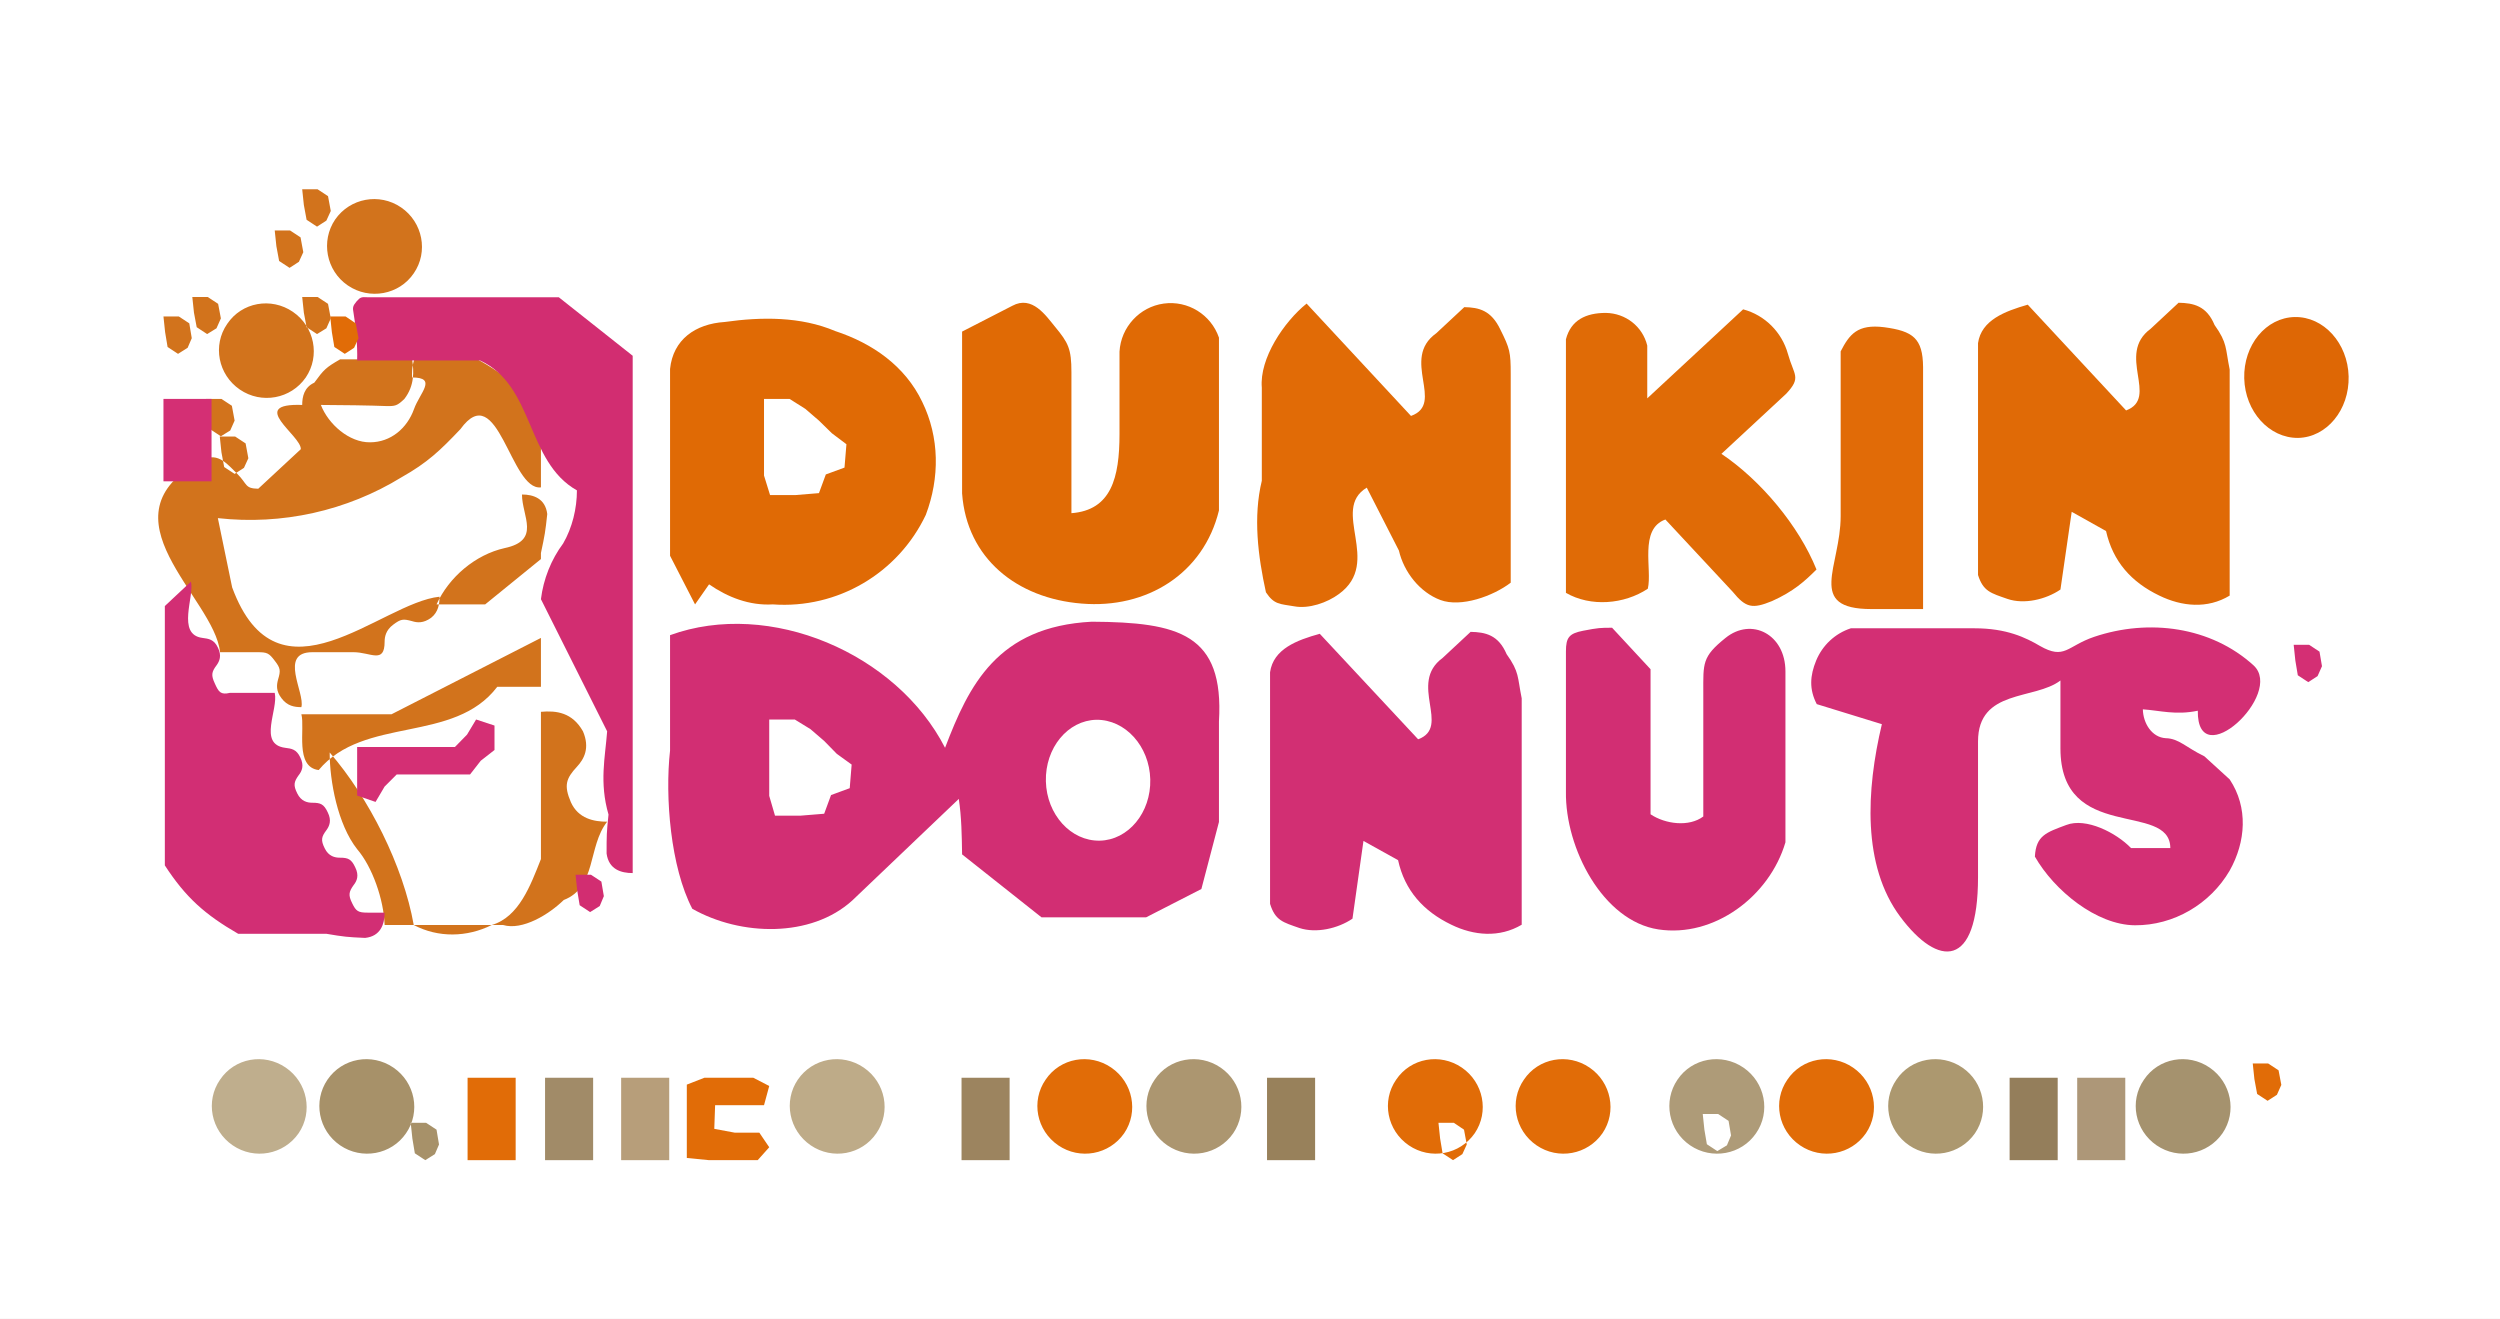
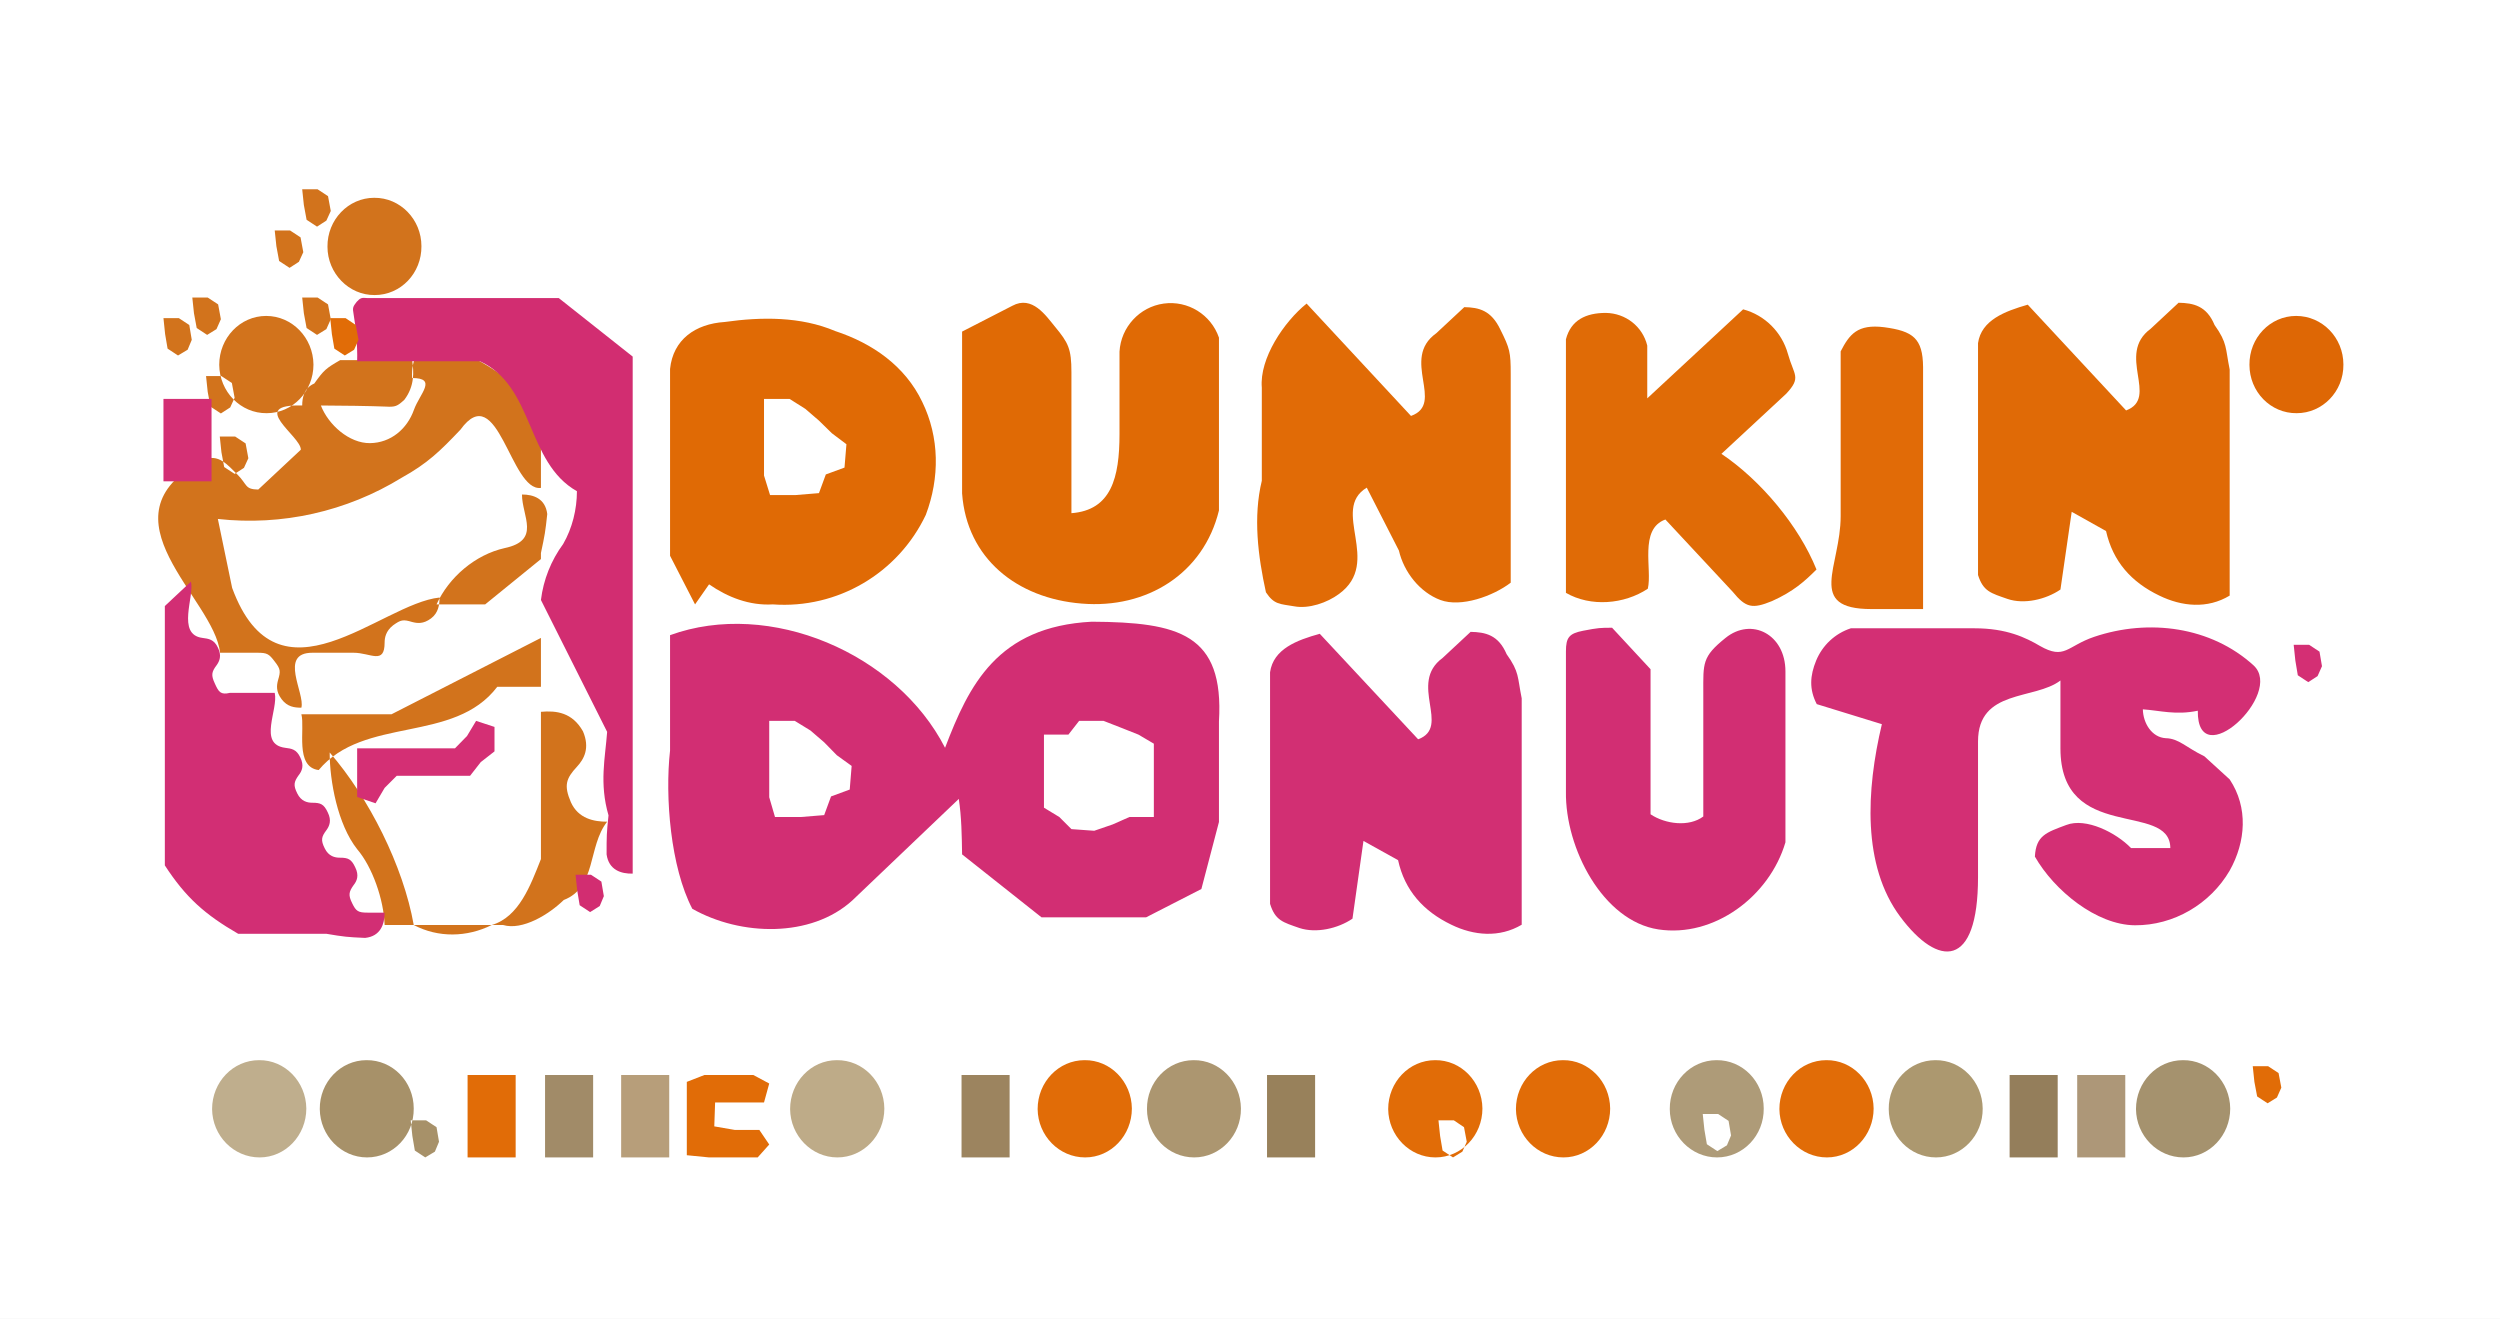
<svg xmlns="http://www.w3.org/2000/svg" viewBox="0 0 91 48" width="91" height="48">
  <rect width="100%" height="100%" fill="#ffffff" />
-   <path data-region="0" d="M35.00 39.23L36.75 39.23L36.75 42.23L35.00 42.23L35.00 39.23Z" fill="#9c845f" fill-rule="evenodd" />
-   <path data-region="1" d="M19.84 39.23L21.59 39.23L21.59 42.23L19.84 42.23L19.84 39.23Z" fill="#a18b68" fill-rule="evenodd" />
-   <path data-region="2" d="M46.12 39.23L47.87 39.23L47.87 42.23L46.12 42.23L46.12 39.23Z" fill="#98815b" fill-rule="evenodd" />
-   <path data-region="3" d="M34.40 27.22C35.27 24.94 36.30 22.81 39.74 22.63C42.91 22.65 44.56 23.07 44.37 26.26L44.37 29.92L43.73 32.36L41.72 33.39L37.91 33.39L35.02 31.10C35.01 30.42 35.00 29.74 34.90 29.08L31.02 32.78C29.52 34.14 26.97 34.08 25.20 33.08C24.41 31.57 24.20 29.01 24.39 27.32L24.39 23.12C28.02 21.80 32.64 23.78 34.40 27.22ZM28.00 26.19L28.00 27.12L28.00 28.04L28.00 28.97L28.21 29.69L29.14 29.69L30.00 29.62L30.25 28.94L30.93 28.69L31.00 27.83L30.46 27.44L30.00 26.97L29.50 26.54L28.93 26.19L28.00 26.19ZM40.03 30.60C38.98 30.62 38.10 29.65 38.07 28.44C38.04 27.22 38.87 26.22 39.91 26.20C40.96 26.19 41.84 27.16 41.87 28.37C41.90 29.58 41.07 30.58 40.03 30.60Z" fill="#d22e73" fill-rule="evenodd" />
+   <path data-region="0" d="M35.00 39.13L36.75 39.13L36.75 42.13L35.00 42.13L35.00 39.13Z" fill="#9c845f" fill-rule="evenodd" />
+   <path data-region="1" d="M19.84 39.13L21.59 39.13L21.59 42.13L19.84 42.13L19.84 39.13Z" fill="#a18b68" fill-rule="evenodd" />
+   <path data-region="2" d="M46.12 39.13L47.87 39.13L47.87 42.13L46.12 42.13L46.12 39.13Z" fill="#98815b" fill-rule="evenodd" />
+   <path data-region="3" d="M34.40 27.22C35.27 24.94 36.30 22.81 39.74 22.63C42.91 22.65 44.56 23.07 44.37 26.26L44.37 29.92L43.73 32.36L41.72 33.39L37.91 33.39L35.02 31.10C35.01 30.42 35.00 29.74 34.90 29.08L31.02 32.78C29.52 34.14 26.97 34.08 25.20 33.08C24.41 31.57 24.20 29.01 24.39 27.32L24.39 23.12C28.02 21.80 32.64 23.78 34.40 27.22ZM28.00 26.24L28.00 27.17L28.00 28.09L28.00 29.02L28.21 29.74L29.14 29.74L30.00 29.67L30.25 28.99L30.93 28.74L31.00 27.88L30.46 27.49L30.00 27.02L29.50 26.59L28.93 26.24L28.00 26.24ZM38.00 26.74L38.00 27.63L38.00 28.51L38.00 29.40L38.56 29.74L39.00 30.18L39.83 30.24L40.50 30.01L41.11 29.74L42.00 29.74L42.00 28.85L42.00 27.96L42.00 27.07L41.44 26.74L40.81 26.49L40.17 26.24L39.28 26.24L38.89 26.74L38.00 26.74Z" fill="#d22e73" fill-rule="evenodd" />
  <path data-region="4" d="M79.00 30.87C78.99 29.15 75.00 30.70 75.00 27.24L75.00 24.77C74.06 25.49 72.00 25.07 72.00 26.99L72.00 31.93C72.00 35.28 70.55 35.22 69.17 33.37C67.78 31.51 67.93 28.76 68.50 26.36L66.13 25.63C65.85 25.09 65.88 24.60 66.11 24.04C66.34 23.49 66.79 23.06 67.37 22.87L71.88 22.87C73.04 22.87 73.74 23.21 74.25 23.51C75.16 24.03 75.23 23.52 76.23 23.18C78.22 22.51 80.48 22.81 82.03 24.22C83.16 25.26 79.97 28.23 80.00 25.87C79.20 26.04 78.61 25.86 78.00 25.82C78.01 26.33 78.33 26.84 78.83 26.87C79.31 26.88 79.56 27.20 80.24 27.53L81.16 28.37C81.84 29.39 81.75 30.64 81.16 31.69C80.45 32.91 79.12 33.69 77.71 33.68C76.31 33.67 74.77 32.41 74.07 31.18C74.11 30.41 74.49 30.30 75.21 30.03C75.93 29.75 77.03 30.31 77.57 30.87L79.00 30.87Z" fill="#d32f74" fill-rule="evenodd" />
-   <path data-region="5" d="M5.95 11.52L6.51 11.52L6.89 11.77L6.98 12.31L6.83 12.66L6.48 12.88L6.10 12.63L6.01 12.09L5.95 11.52ZM19.69 17.74C18.58 17.88 18.13 13.73 16.76 15.62C16.02 16.40 15.56 16.84 14.62 17.37C12.62 18.60 10.26 19.12 7.93 18.86L8.45 21.38C10.12 25.91 13.85 21.94 16.00 21.72C16.00 21.97 15.96 22.28 15.69 22.49C15.41 22.69 15.19 22.67 15.00 22.61C14.67 22.52 14.59 22.53 14.31 22.74C14.04 22.94 14.00 23.19 14.00 23.36C14.00 24.18 13.49 23.74 12.87 23.74L11.37 23.74C10.13 23.74 11.11 25.22 10.97 25.74C10.72 25.74 10.46 25.70 10.25 25.42C10.04 25.15 10.07 24.93 10.12 24.74C10.22 24.41 10.21 24.32 10.00 24.05C9.79 23.77 9.72 23.74 9.37 23.74L8.01 23.74C7.81 21.74 3.49 18.80 7.37 16.74C7.95 16.43 8.32 16.95 8.63 17.24C9.02 17.63 8.90 17.78 9.40 17.79L10.95 16.35C10.97 15.85 8.98 14.67 11.00 14.74C11.00 14.44 11.07 14.10 11.44 13.93C11.79 13.45 11.86 13.38 12.38 13.08L15.00 13.08C15.07 13.52 15.09 14.04 14.72 14.52C14.46 14.77 14.39 14.79 14.04 14.78C13.59 14.76 12.32 14.74 11.68 14.74C11.95 15.44 12.71 16.11 13.47 16.10C14.22 16.10 14.82 15.59 15.07 14.89C15.28 14.30 15.93 13.74 15.00 13.74C14.87 10.81 19.65 14.32 19.69 15.11L19.69 17.74ZM7.00 10.81L7.56 10.81L7.94 11.06L8.04 11.59L7.88 11.95L7.54 12.16L7.16 11.91L7.06 11.38L7.00 10.81ZM7.50 14.52L8.06 14.52L8.44 14.77L8.54 15.31L8.38 15.67L8.04 15.88L7.66 15.63L7.56 15.09L7.50 14.52ZM8.73 14.18C7.94 13.64 7.73 12.57 8.27 11.79C8.80 11.00 9.87 10.81 10.66 11.35C11.45 11.89 11.66 12.96 11.13 13.74C10.59 14.52 9.52 14.72 8.73 14.18ZM8.00 15.89L8.56 15.89L8.94 16.14L9.04 16.68L8.88 17.03L8.54 17.25L8.16 17.00L8.06 16.46L8.00 15.89ZM10.00 8.39L10.56 8.39L10.94 8.64L11.04 9.18L10.88 9.53L10.54 9.75L10.16 9.50L10.06 8.96L10.00 8.39ZM11.00 6.89L11.56 6.89L11.94 7.14L12.04 7.68L11.88 8.03L11.54 8.25L11.16 8.00L11.06 7.46L11.00 6.89ZM11.00 10.81L11.56 10.81L11.94 11.06L12.04 11.59L11.88 11.95L11.54 12.16L11.16 11.91L11.06 11.38L11.00 10.81ZM19.00 18.00C19.41 18.00 19.85 18.14 19.92 18.71C19.85 19.37 19.83 19.47 19.69 20.13L19.69 25.00L18.10 25.00C16.52 27.08 13.25 26.05 11.60 28.03C10.72 27.92 11.11 26.52 10.97 26.00L14.25 26.00L19.69 23.22L19.69 20.35L17.66 22.00L15.89 22.00C16.34 21.01 17.30 20.19 18.37 19.95C19.70 19.67 19.00 18.79 19.00 18.00ZM12.66 10.39C11.87 9.85 11.67 8.77 12.20 7.99C12.74 7.21 13.81 7.01 14.60 7.55C15.39 8.09 15.60 9.17 15.06 9.95C14.53 10.73 13.45 10.93 12.66 10.39ZM12.00 27.39C13.43 29.04 14.68 31.52 15.06 33.67C15.95 34.14 17.00 34.12 17.90 33.67C18.89 33.38 19.31 32.23 19.69 31.27L19.69 25.91C20.25 25.86 20.83 25.93 21.22 26.62C21.48 27.23 21.26 27.63 21.00 27.91C20.60 28.34 20.52 28.59 20.78 29.20C21.05 29.80 21.62 29.91 22.10 29.91C21.39 30.81 21.72 32.30 20.52 32.76C19.99 33.28 19.02 33.88 18.31 33.67L14.00 33.67C13.97 32.74 13.55 31.55 13.00 30.91C12.29 30.01 12.00 28.43 12.00 27.39Z" fill="#d2731c" fill-rule="evenodd" />
+   <path data-region="5" d="M5.95 11.58L6.51 11.58L6.89 11.83L6.98 12.37L6.83 12.73L6.48 12.94L6.10 12.69L6.01 12.16L5.95 11.58ZM19.69 17.76C18.58 17.91 18.13 13.75 16.76 15.64C16.02 16.42 15.56 16.87 14.62 17.39C12.62 18.62 10.26 19.15 7.93 18.89L8.45 21.40C10.12 25.94 13.85 21.97 16.00 21.75C16.00 22.00 15.96 22.31 15.69 22.51C15.41 22.72 15.19 22.69 15.00 22.64C14.67 22.54 14.59 22.56 14.31 22.76C14.04 22.97 14.00 23.22 14.00 23.39C14.00 24.21 13.49 23.76 12.87 23.76L11.37 23.76C10.13 23.76 11.11 25.24 10.97 25.76C10.72 25.76 10.46 25.73 10.25 25.45C10.04 25.17 10.07 24.95 10.12 24.76C10.22 24.43 10.21 24.35 10.00 24.08C9.79 23.80 9.72 23.76 9.37 23.76L8.01 23.76C7.81 21.77 3.49 18.83 7.37 16.76C7.95 16.46 8.32 16.97 8.63 17.26C9.02 17.65 8.90 17.81 9.40 17.82L10.95 16.37C10.97 15.88 8.98 14.70 11.00 14.76C11.00 14.47 11.07 14.12 11.44 13.96C11.79 13.47 11.86 13.41 12.38 13.11L15.00 13.11C15.07 13.54 15.09 14.06 14.72 14.55C14.46 14.79 14.39 14.82 14.04 14.80C13.59 14.78 12.32 14.76 11.68 14.76C11.95 15.46 12.71 16.14 13.47 16.13C14.22 16.12 14.82 15.62 15.07 14.91C15.28 14.33 15.93 13.76 15.00 13.76C14.87 10.83 19.65 14.34 19.69 15.14L19.69 17.76ZM7.00 10.83L7.56 10.83L7.94 11.08L8.04 11.62L7.88 11.98L7.54 12.19L7.16 11.94L7.06 11.40L7.00 10.83ZM7.50 13.69L8.06 13.69L8.44 13.94L8.54 14.48L8.38 14.83L8.04 15.05L7.66 14.80L7.56 14.26L7.50 13.69ZM11.41 13.27C11.41 14.25 10.65 15.04 9.71 15.04C8.76 15.05 7.99 14.26 7.98 13.28C7.98 12.30 8.74 11.50 9.69 11.50C10.63 11.50 11.40 12.29 11.41 13.27ZM8.00 15.89L8.56 15.89L8.94 16.14L9.04 16.68L8.88 17.03L8.54 17.25L8.16 17.00L8.06 16.46L8.00 15.89ZM10.00 8.39L10.56 8.39L10.94 8.64L11.04 9.18L10.88 9.53L10.54 9.75L10.16 9.50L10.06 8.96L10.00 8.39ZM11.00 6.89L11.56 6.89L11.94 7.14L12.04 7.68L11.88 8.03L11.54 8.25L11.16 8.00L11.06 7.46L11.00 6.89ZM11.00 10.83L11.56 10.83L11.94 11.08L12.04 11.62L11.88 11.98L11.54 12.19L11.16 11.94L11.06 11.40L11.00 10.83ZM19.00 18.00C19.41 18.00 19.85 18.14 19.92 18.71C19.85 19.37 19.83 19.47 19.69 20.13L19.69 25.00L18.10 25.00C16.52 27.08 13.25 26.05 11.60 28.03C10.72 27.92 11.11 26.52 10.97 26.00L14.25 26.00L19.69 23.22L19.69 20.35L17.66 22.00L15.89 22.00C16.34 21.01 17.30 20.19 18.37 19.95C19.70 19.67 19.00 18.79 19.00 18.00ZM15.34 8.96C15.35 9.94 14.59 10.74 13.64 10.74C12.70 10.75 11.92 9.95 11.92 8.98C11.91 8.00 12.68 7.20 13.62 7.20C14.57 7.19 15.34 7.99 15.34 8.96ZM12.00 27.39C13.43 29.04 14.68 31.52 15.06 33.67C15.95 34.14 17.00 34.12 17.90 33.67C18.89 33.38 19.31 32.23 19.69 31.27L19.69 25.91C20.25 25.86 20.83 25.93 21.22 26.62C21.48 27.23 21.26 27.63 21.00 27.91C20.60 28.34 20.52 28.59 20.78 29.20C21.05 29.80 21.62 29.91 22.10 29.91C21.39 30.81 21.72 32.30 20.52 32.76C19.99 33.28 19.02 33.88 18.31 33.67L14.00 33.67C13.97 32.74 13.55 31.55 13.00 30.91C12.29 30.01 12.00 28.43 12.00 27.39Z" fill="#d2731c" fill-rule="evenodd" />
  <path data-region="6" d="M49.23 33.44C48.70 33.80 47.91 33.98 47.30 33.78C46.70 33.57 46.42 33.51 46.23 32.90L46.23 24.47C46.35 23.62 47.21 23.30 48.04 23.07L51.62 26.91C52.84 26.46 51.24 24.88 52.51 23.95L53.53 23.00C54.07 23.01 54.54 23.11 54.84 23.81C55.31 24.47 55.23 24.63 55.39 25.42L55.39 33.66C54.58 34.14 53.65 34.06 52.83 33.66C51.81 33.17 51.13 32.41 50.89 31.31L49.63 30.61L49.23 33.44Z" fill="#d22f73" fill-rule="evenodd" />
  <path data-region="7" d="M54.99 21.21C54.35 21.70 53.18 22.12 52.43 21.84C51.68 21.56 51.10 20.82 50.92 20.04L49.75 17.75C48.41 18.56 50.33 20.46 48.74 21.62C48.31 21.94 47.64 22.17 47.11 22.07C46.58 21.98 46.38 22.01 46.08 21.56C45.79 20.24 45.61 18.82 45.93 17.50L45.93 14.11C45.84 13.05 46.73 11.72 47.56 11.05L51.36 15.14C52.62 14.69 50.96 13.07 52.28 12.13L53.30 11.18C53.84 11.19 54.28 11.30 54.61 11.99C54.96 12.69 54.99 12.82 54.99 13.61L54.99 21.21Z" fill="#e16b06" fill-rule="evenodd" />
  <path data-region="8" d="M25.30 22.00L24.39 20.23L24.39 13.43C24.50 12.36 25.31 11.79 26.38 11.72C27.73 11.53 29.15 11.52 30.40 12.05C31.77 12.50 32.95 13.33 33.57 14.63C34.20 15.92 34.21 17.39 33.70 18.74C32.69 20.87 30.48 22.17 28.13 22.00C27.28 22.05 26.49 21.74 25.81 21.27ZM27.81 14.52L27.81 15.45L27.81 16.38L27.81 17.31L28.03 18.02L28.96 18.02L29.81 17.95L30.06 17.27L30.74 17.02L30.81 16.17L30.28 15.77L29.81 15.31L29.31 14.88L28.74 14.52L27.81 14.52Z" fill="#e06a05" fill-rule="evenodd" />
  <path data-region="9" d="M75.00 21.46C74.47 21.82 73.68 22.01 73.07 21.80C72.47 21.59 72.19 21.53 72.00 20.93L72.00 12.49C72.12 11.65 72.98 11.33 73.81 11.09L77.39 14.94C78.61 14.48 77.01 12.91 78.28 11.97L79.30 11.02C79.84 11.03 80.32 11.13 80.61 11.83C81.08 12.49 81.00 12.66 81.16 13.45L81.16 21.68C80.35 22.17 79.42 22.08 78.60 21.68C77.58 21.19 76.91 20.44 76.66 19.33L75.41 18.63L75.00 21.46Z" fill="#e06a06" fill-rule="evenodd" />
  <path data-region="10" d="M39.00 18.68C40.45 18.57 40.75 17.39 40.75 15.80L40.75 12.80C40.80 11.91 41.48 11.17 42.36 11.05C43.24 10.93 44.08 11.45 44.37 12.29L44.37 18.58C43.81 20.88 41.74 22.17 39.37 21.97C37.01 21.78 35.19 20.32 35.02 17.96L35.02 12.07L36.85 11.13C37.57 10.74 38.07 11.49 38.40 11.89C38.89 12.48 39.00 12.70 39.00 13.55L39.00 18.68Z" fill="#e06a05" fill-rule="evenodd" />
  <path data-region="11" d="M66.12 20.73C65.69 21.16 65.28 21.53 64.50 21.88C63.79 22.17 63.55 22.13 63.07 21.54L60.62 18.91C59.65 19.26 60.15 20.73 59.98 21.43C59.12 22.00 57.90 22.10 57.00 21.58L57.00 12.35C57.18 11.65 57.73 11.39 58.45 11.39C59.17 11.40 59.79 11.88 59.96 12.58L59.96 14.50L63.45 11.26C64.24 11.47 64.86 12.09 65.08 12.88C65.30 13.67 65.58 13.73 65.02 14.33L62.66 16.52C64.09 17.48 65.48 19.14 66.12 20.73Z" fill="#e06b06" fill-rule="evenodd" />
  <path data-region="12" d="M58.68 22.85L60.08 24.36L60.08 29.64C60.62 30.00 61.48 30.11 62.00 29.72L62.00 25.21C62.00 24.14 61.95 23.91 62.81 23.22C63.75 22.46 64.99 23.08 64.99 24.44L64.99 30.66C64.41 32.63 62.39 34.14 60.36 33.83C58.34 33.52 56.97 30.87 57.00 28.82L57.00 23.71C57.00 23.20 57.12 23.06 57.62 22.96C58.19 22.85 58.26 22.85 58.68 22.85Z" fill="#d22e73" fill-rule="evenodd" />
-   <path data-region="13" d="M23.03 31.78C22.61 31.78 22.16 31.65 22.08 31.07C22.08 30.41 22.08 30.31 22.15 29.65C21.81 28.48 22.03 27.56 22.10 26.62L19.69 21.81C19.78 21.08 20.06 20.37 20.50 19.78C20.83 19.21 21.00 18.51 21.00 17.85C19.14 16.80 19.46 14.03 17.47 13.12L13.00 13.12C13.02 12.54 12.94 11.80 12.87 11.40C12.83 11.19 12.84 11.14 12.98 10.97C13.12 10.81 13.16 10.81 13.38 10.82L20.34 10.82L23.03 12.95L23.03 31.78ZM20.95 31.84L21.51 31.84L21.89 32.09L21.98 32.62L21.83 32.98L21.48 33.20L21.10 32.95L21.01 32.41L20.95 31.84Z" fill="#d22d71" fill-rule="evenodd" />
+   <path data-region="13" d="M23.03 31.80C22.61 31.81 22.16 31.67 22.08 31.10C22.08 30.43 22.08 30.34 22.15 29.68C21.81 28.51 22.03 27.59 22.10 26.64L19.69 21.84C19.78 21.10 20.06 20.40 20.50 19.80C20.83 19.23 21.00 18.54 21.00 17.88C19.14 16.83 19.46 14.06 17.47 13.15L13.00 13.15C13.02 12.56 12.94 11.83 12.87 11.43C12.83 11.21 12.84 11.17 12.98 10.99C13.12 10.84 13.16 10.83 13.38 10.85L20.34 10.85L23.03 12.98L23.03 31.80ZM20.95 31.84L21.51 31.84L21.89 32.09L21.98 32.62L21.83 32.98L21.48 33.20L21.10 32.95L21.01 32.41L20.95 31.84Z" fill="#d22d71" fill-rule="evenodd" />
  <path data-region="14" d="M14.00 33.22C14.00 33.63 13.86 34.08 13.29 34.14C12.63 34.11 12.53 34.10 11.88 33.99L8.67 33.99C7.46 33.29 6.76 32.67 6.00 31.50L6.00 22.06L6.95 21.17C7.09 21.69 6.41 23.10 7.37 23.22C7.59 23.25 7.79 23.27 7.93 23.57C8.08 23.87 7.99 24.07 7.88 24.22C7.70 24.46 7.68 24.58 7.82 24.88C7.96 25.19 8.03 25.30 8.37 25.22L10.00 25.22C10.14 25.83 9.38 27.09 10.38 27.22C10.61 27.25 10.79 27.27 10.93 27.57C11.08 27.87 10.99 28.07 10.87 28.22C10.70 28.46 10.67 28.58 10.82 28.88C10.96 29.17 11.19 29.22 11.37 29.22C11.67 29.22 11.79 29.27 11.93 29.57C12.08 29.87 11.99 30.07 11.88 30.22C11.70 30.46 11.67 30.58 11.82 30.88C11.96 31.17 12.19 31.22 12.37 31.22C12.67 31.22 12.79 31.27 12.93 31.57C13.08 31.87 12.99 32.07 12.87 32.22C12.70 32.46 12.67 32.58 12.82 32.88C12.96 33.17 13.04 33.22 13.38 33.22L14.00 33.22Z" fill="#d22e74" fill-rule="evenodd" />
  <path data-region="15" d="M70.00 22.17L68.12 22.17C65.73 22.17 67.00 20.63 67.00 18.79L67.00 12.79C67.32 12.17 67.61 11.79 68.58 11.91C69.63 12.05 69.99 12.31 70.00 13.36L70.00 22.17Z" fill="#e16b07" fill-rule="evenodd" />
-   <path data-region="16" d="M81.69 13.77C81.66 12.56 82.48 11.56 83.53 11.54C84.58 11.52 85.46 12.49 85.49 13.70C85.52 14.92 84.69 15.92 83.65 15.94C82.60 15.95 81.72 14.98 81.69 13.77Z" fill="#de6705" fill-rule="evenodd" />
-   <path data-region="17" d="M61.52 41.69C60.73 41.15 60.53 40.08 61.06 39.30C61.59 38.51 62.67 38.32 63.46 38.86C64.25 39.40 64.46 40.47 63.92 41.25C63.39 42.03 62.31 42.23 61.52 41.69ZM61.98 40.55L62.54 40.55L62.92 40.80L63.01 41.33L62.86 41.69L62.51 41.90L62.13 41.65L62.04 41.12L61.98 40.55Z" fill="#ae9b78" fill-rule="evenodd" />
-   <path data-region="18" d="M42.49 41.69C41.70 41.15 41.49 40.08 42.03 39.30C42.56 38.51 43.64 38.32 44.43 38.86C45.22 39.40 45.42 40.47 44.89 41.25C44.35 42.03 43.28 42.23 42.49 41.69Z" fill="#ac9670" fill-rule="evenodd" />
-   <path data-region="19" d="M69.49 41.69C68.70 41.15 68.49 40.08 69.03 39.30C69.56 38.51 70.64 38.32 71.43 38.86C72.22 39.40 72.42 40.47 71.89 41.25C71.35 42.03 70.28 42.23 69.49 41.69Z" fill="#ac986f" fill-rule="evenodd" />
-   <path data-region="20" d="M78.50 41.69C77.71 41.15 77.50 40.08 78.04 39.30C78.57 38.51 79.64 38.32 80.43 38.86C81.22 39.40 81.43 40.47 80.90 41.25C80.36 42.03 79.29 42.23 78.50 41.69Z" fill="#a5926e" fill-rule="evenodd" />
-   <path data-region="21" d="M12.38 41.69C11.59 41.15 11.39 40.08 11.92 39.30C12.46 38.51 13.53 38.32 14.32 38.86C15.11 39.40 15.32 40.47 14.78 41.25C14.25 42.03 13.17 42.23 12.38 41.69ZM14.95 40.87L15.51 40.87L15.89 41.12L15.98 41.66L15.83 42.01L15.48 42.23L15.10 41.98L15.01 41.44L14.95 40.87Z" fill="#a79169" fill-rule="evenodd" />
-   <path data-region="22" d="M55.93 41.69C55.14 41.15 54.93 40.08 55.47 39.30C56.00 38.51 57.07 38.32 57.86 38.86C58.65 39.40 58.86 40.47 58.33 41.25C57.79 42.03 56.72 42.23 55.93 41.69Z" fill="#e16c07" fill-rule="evenodd" />
-   <path data-region="23" d="M25.00 39.48L25.64 39.23L26.53 39.23L27.42 39.23L28.00 39.53L27.81 40.23L26.92 40.23L26.03 40.23L26.00 41.09L26.75 41.23L27.64 41.23L28.00 41.76L27.58 42.23L26.69 42.23L25.81 42.23L25.00 42.15L25.00 41.26L25.00 40.37L25.00 39.48Z" fill="#e16c07" fill-rule="evenodd" />
-   <path data-region="24" d="M38.52 41.69C37.73 41.15 37.52 40.08 38.06 39.30C38.59 38.51 39.66 38.32 40.45 38.86C41.24 39.40 41.45 40.47 40.92 41.25C40.38 42.03 39.31 42.23 38.52 41.69Z" fill="#e16c07" fill-rule="evenodd" />
-   <path data-region="25" d="M65.52 41.69C64.73 41.15 64.52 40.08 65.06 39.30C65.59 38.51 66.66 38.32 67.45 38.86C68.24 39.40 68.45 40.47 67.92 41.25C67.38 42.03 66.31 42.23 65.52 41.69Z" fill="#e16c07" fill-rule="evenodd" />
-   <path data-region="26" d="M8.47 41.69C7.68 41.15 7.47 40.08 8.01 39.30C8.54 38.51 9.61 38.32 10.40 38.86C11.19 39.40 11.40 40.47 10.87 41.25C10.33 42.03 9.26 42.23 8.47 41.69Z" fill="#bfae8d" fill-rule="evenodd" />
-   <path data-region="27" d="M29.51 41.69C28.72 41.15 28.51 40.08 29.04 39.30C29.58 38.51 30.65 38.32 31.44 38.86C32.23 39.40 32.44 40.47 31.90 41.25C31.37 42.03 30.30 42.23 29.51 41.69Z" fill="#beab88" fill-rule="evenodd" />
-   <path data-region="28" d="M13.00 27.19L13.89 27.19L14.78 27.19L15.67 27.19L16.56 27.19L17.00 26.74L17.33 26.19L18.00 26.41L18.00 27.30L17.50 27.69L17.11 28.19L16.22 28.19L15.33 28.19L14.44 28.19L14.00 28.63L13.67 29.19L13.00 28.96L13.00 28.08L13.00 27.19Z" fill="#d42f74" fill-rule="evenodd" />
-   <path data-region="29" d="M51.28 41.69C50.49 41.15 50.28 40.08 50.82 39.30C51.35 38.51 52.42 38.32 53.21 38.86C54.00 39.40 54.21 40.47 53.68 41.25C53.14 42.03 52.07 42.23 51.28 41.69ZM52.36 40.87L52.92 40.87L53.29 41.12L53.39 41.66L53.23 42.01L52.89 42.23L52.51 41.98L52.42 41.44L52.36 40.87Z" fill="#e16c07" fill-rule="evenodd" />
-   <path data-region="30" d="M17.02 39.23L18.77 39.23L18.77 42.23L17.02 42.23L17.02 39.23Z" fill="#e16c07" fill-rule="evenodd" />
-   <path data-region="31" d="M73.15 39.23L74.90 39.23L74.90 42.23L73.15 42.23L73.15 39.23Z" fill="#947e5b" fill-rule="evenodd" />
+   <path data-region="16" d="M81.88 13.28C81.87 12.30 82.63 11.50 83.58 11.50C84.53 11.50 85.30 12.29 85.30 13.27C85.31 14.25 84.54 15.04 83.60 15.04C82.65 15.05 81.88 14.26 81.88 13.28Z" fill="#de6705" fill-rule="evenodd" />
+   <path data-region="17" d="M64.20 40.35C64.21 41.33 63.45 42.13 62.50 42.13C61.56 42.13 60.78 41.34 60.78 40.37C60.77 39.39 61.54 38.59 62.48 38.59C63.43 38.58 64.20 39.37 64.20 40.35ZM61.98 40.55L62.54 40.55L62.92 40.80L63.01 41.33L62.86 41.69L62.51 41.90L62.13 41.65L62.04 41.12L61.98 40.55Z" fill="#ae9b78" fill-rule="evenodd" />
+   <path data-region="18" d="M45.17 40.35C45.18 41.33 44.41 42.13 43.47 42.13C42.52 42.13 41.75 41.34 41.75 40.37C41.74 39.39 42.50 38.59 43.45 38.59C44.39 38.58 45.16 39.37 45.17 40.35Z" fill="#ac9670" fill-rule="evenodd" />
+   <path data-region="19" d="M72.17 40.35C72.18 41.33 71.41 42.13 70.47 42.13C69.52 42.13 68.75 41.34 68.75 40.37C68.74 39.39 69.50 38.59 70.45 38.59C71.39 38.58 72.16 39.37 72.17 40.35Z" fill="#ac986f" fill-rule="evenodd" />
+   <path data-region="20" d="M81.18 40.35C81.18 41.33 80.42 42.13 79.48 42.13C78.53 42.13 77.76 41.34 77.75 40.37C77.75 39.39 78.51 38.59 79.46 38.59C80.40 38.58 81.17 39.37 81.18 40.35Z" fill="#a5926e" fill-rule="evenodd" />
+   <path data-region="21" d="M15.06 40.35C15.07 41.33 14.31 42.13 13.36 42.13C12.42 42.13 11.65 41.34 11.64 40.37C11.63 39.39 12.40 38.59 13.34 38.59C14.29 38.58 15.06 39.37 15.06 40.35ZM14.95 40.78L15.51 40.78L15.89 41.03L15.98 41.56L15.83 41.92L15.48 42.13L15.10 41.88L15.01 41.35L14.95 40.78Z" fill="#a79169" fill-rule="evenodd" />
+   <path data-region="22" d="M58.61 40.35C58.61 41.33 57.85 42.13 56.91 42.13C55.96 42.13 55.19 41.34 55.18 40.37C55.18 39.39 55.94 38.59 56.89 38.59C57.83 38.58 58.60 39.37 58.61 40.35Z" fill="#e16c07" fill-rule="evenodd" />
+   <path data-region="23" d="M25.00 39.38L25.64 39.13L26.53 39.13L27.42 39.13L28.00 39.44L27.81 40.13L26.92 40.13L26.03 40.13L26.00 41.00L26.75 41.13L27.64 41.13L28.00 41.66L27.58 42.13L26.69 42.13L25.81 42.13L25.00 42.05L25.00 41.16L25.00 40.27L25.00 39.38Z" fill="#e16c07" fill-rule="evenodd" />
+   <path data-region="24" d="M41.20 40.35C41.20 41.33 40.44 42.13 39.50 42.13C38.55 42.13 37.78 41.34 37.77 40.37C37.77 39.39 38.53 38.59 39.48 38.59C40.42 38.58 41.19 39.37 41.20 40.35Z" fill="#e16c07" fill-rule="evenodd" />
+   <path data-region="25" d="M68.20 40.35C68.20 41.33 67.44 42.13 66.50 42.13C65.55 42.13 64.78 41.34 64.77 40.37C64.77 39.39 65.53 38.59 66.48 38.59C67.42 38.58 68.19 39.37 68.20 40.35Z" fill="#e16c07" fill-rule="evenodd" />
+   <path data-region="26" d="M11.15 40.35C11.15 41.33 10.39 42.13 9.45 42.13C8.50 42.13 7.73 41.34 7.72 40.37C7.72 39.39 8.48 38.59 9.43 38.59C10.37 38.58 11.14 39.37 11.15 40.35Z" fill="#bfae8d" fill-rule="evenodd" />
+   <path data-region="27" d="M32.19 40.35C32.19 41.33 31.43 42.13 30.48 42.13C29.54 42.13 28.77 41.34 28.76 40.37C28.76 39.39 29.52 38.59 30.46 38.59C31.41 38.58 32.18 39.37 32.19 40.35Z" fill="#beab88" fill-rule="evenodd" />
+   <path data-region="28" d="M13.00 27.24L13.89 27.24L14.78 27.24L15.67 27.24L16.56 27.24L17.00 26.79L17.33 26.24L18.00 26.46L18.00 27.35L17.50 27.74L17.11 28.24L16.22 28.24L15.33 28.24L14.44 28.24L14.00 28.68L13.67 29.24L13.00 29.01L13.00 28.13L13.00 27.24Z" fill="#d42f74" fill-rule="evenodd" />
+   <path data-region="29" d="M53.96 40.35C53.96 41.33 53.20 42.13 52.25 42.13C51.31 42.13 50.54 41.34 50.53 40.37C50.53 39.39 51.29 38.59 52.24 38.59C53.18 38.58 53.95 39.37 53.96 40.35ZM52.36 40.78L52.92 40.78L53.29 41.03L53.39 41.56L53.23 41.92L52.89 42.13L52.51 41.88L52.42 41.35L52.36 40.78Z" fill="#e16c07" fill-rule="evenodd" />
+   <path data-region="30" d="M17.02 39.13L18.77 39.13L18.77 42.13L17.02 42.13L17.02 39.13Z" fill="#e16c07" fill-rule="evenodd" />
+   <path data-region="31" d="M73.15 39.13L74.90 39.13L74.90 42.13L73.15 42.13L73.15 39.13Z" fill="#947e5b" fill-rule="evenodd" />
  <path data-region="32" d="M5.95 14.52L7.70 14.52L7.70 17.52L5.95 17.52L5.95 14.52Z" fill="#d42f74" fill-rule="evenodd" />
  <path data-region="33" d="M83.49 23.47L84.05 23.47L84.43 23.72L84.52 24.25L84.36 24.61L84.02 24.83L83.64 24.58L83.55 24.04L83.49 23.47Z" fill="#d42f74" fill-rule="evenodd" />
-   <path data-region="34" d="M22.61 39.23L24.36 39.23L24.36 42.23L22.61 42.23L22.61 39.23Z" fill="#b79e7a" fill-rule="evenodd" />
-   <path data-region="35" d="M75.61 39.23L77.36 39.23L77.36 42.23L75.61 42.23L75.61 39.23Z" fill="#ad9778" fill-rule="evenodd" />
-   <path data-region="36" d="M12.02 11.52L12.58 11.52L12.95 11.77L13.05 12.31L12.89 12.66L12.55 12.88L12.17 12.63L12.08 12.09L12.02 11.52Z" fill="#e16c07" fill-rule="evenodd" />
-   <path data-region="37" d="M82.00 38.71L82.56 38.71L82.94 38.96L83.04 39.49L82.88 39.85L82.54 40.07L82.16 39.82L82.06 39.28L82.00 38.71Z" fill="#e16c07" fill-rule="evenodd" />
+   <path data-region="34" d="M22.61 39.13L24.36 39.13L24.36 42.13L22.61 42.13L22.61 39.13Z" fill="#b79e7a" fill-rule="evenodd" />
+   <path data-region="35" d="M75.61 39.13L77.36 39.13L77.36 42.13L75.61 42.13L75.61 39.13Z" fill="#ad9778" fill-rule="evenodd" />
+   <path data-region="36" d="M12.02 11.58L12.58 11.58L12.95 11.83L13.05 12.37L12.89 12.73L12.55 12.94L12.17 12.69L12.08 12.16L12.02 11.58Z" fill="#e16c07" fill-rule="evenodd" />
+   <path data-region="37" d="M82.00 38.81L82.56 38.81L82.94 39.06L83.04 39.59L82.88 39.95L82.54 40.16L82.16 39.91L82.06 39.38L82.00 38.81Z" fill="#e16c07" fill-rule="evenodd" />
</svg>
